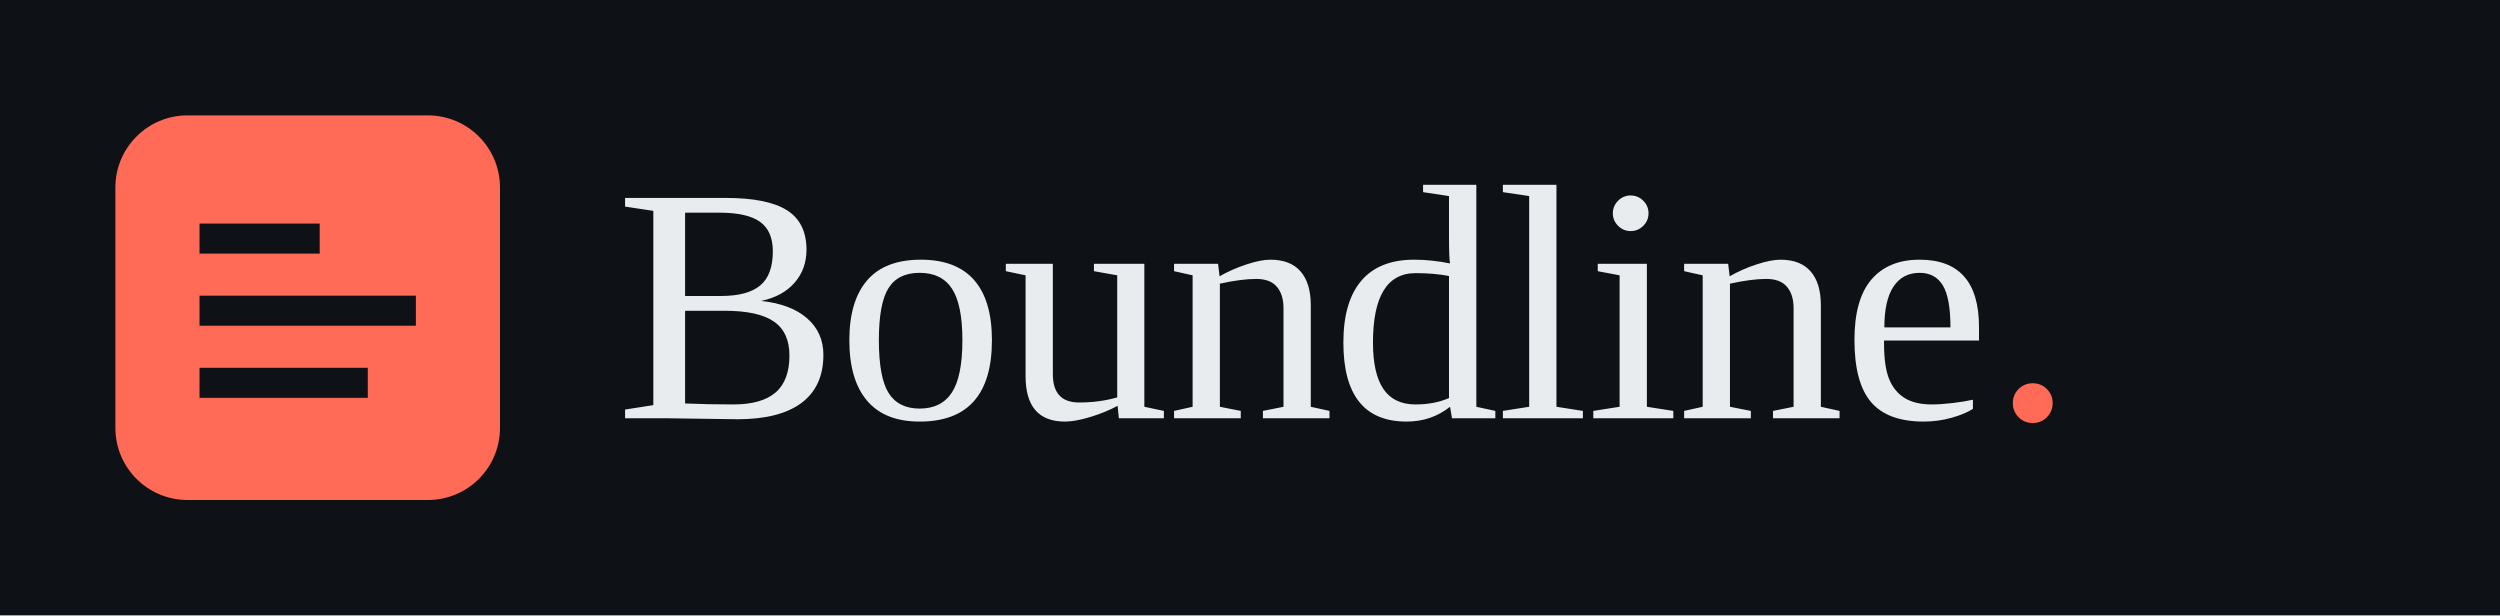
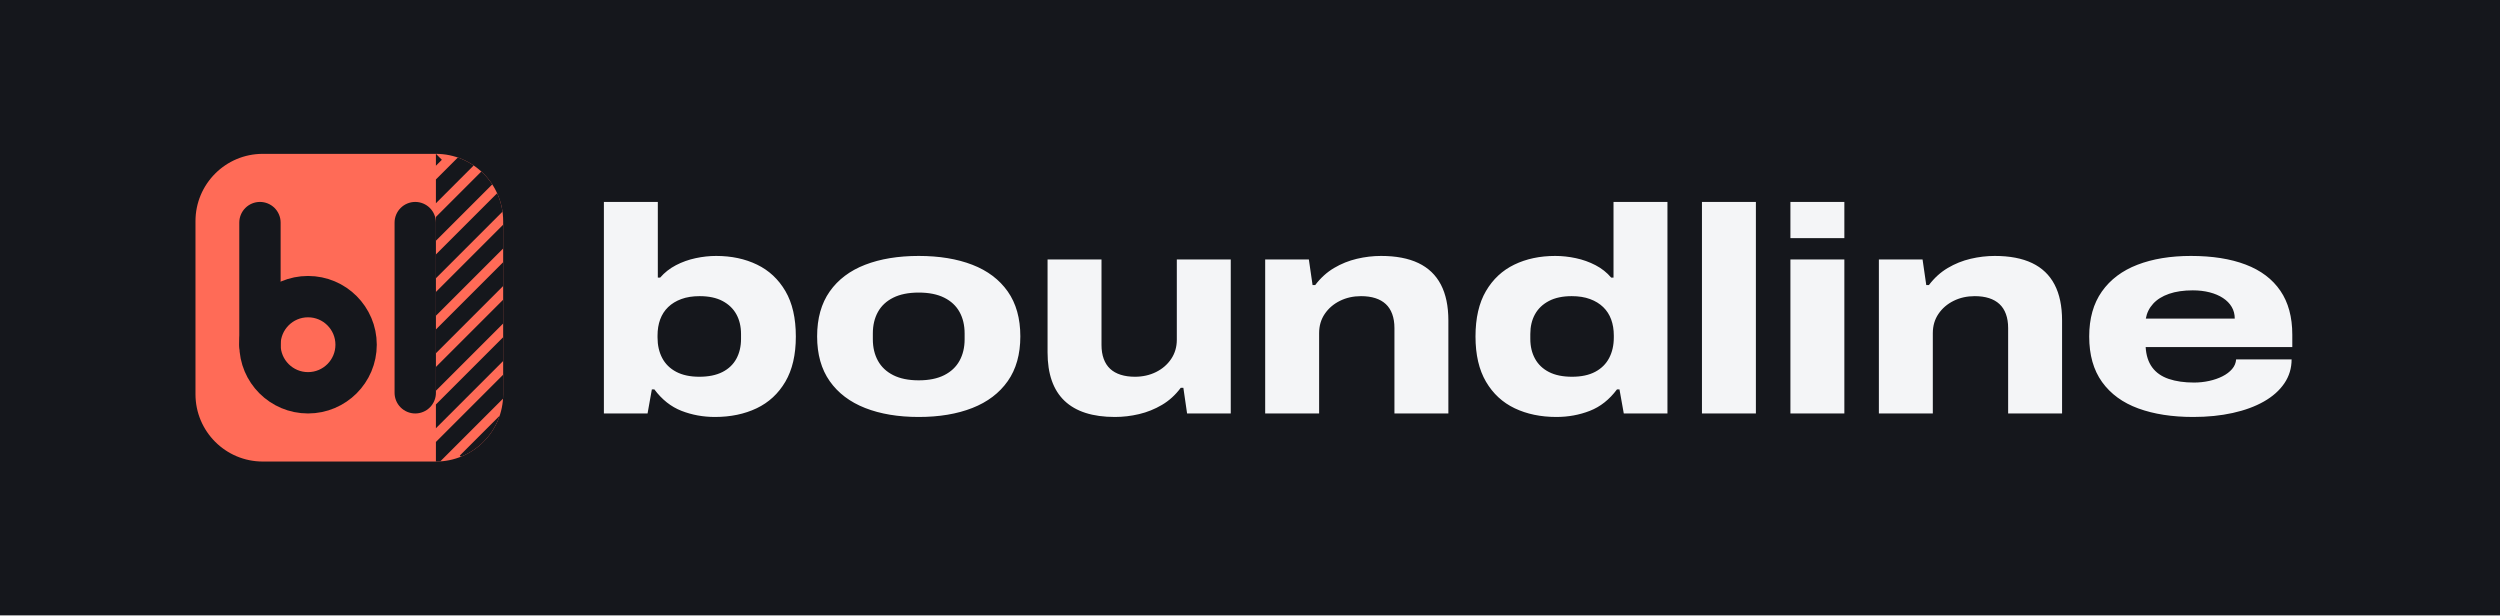
<svg xmlns="http://www.w3.org/2000/svg" viewBox="0 0 520 128" role="img" aria-label="Boundline">
-   <rect width="520" height="128" fill="#0E1116" />
-   <g transform="translate(24 24)">
-     <rect width="80" height="80" rx="15" fill="#FF6B57" />
-     <rect x="17.5" y="22.5" width="25" height="6.25" fill="#0E1116" />
-     <rect x="17.5" y="37.5" width="45" height="6.25" fill="#0E1116" />
-     <rect x="17.5" y="52.5" width="35" height="6.25" fill="#0E1116" />
-   </g>
-   <text x="128" y="87" font-family="'Instrument Serif', 'New York', Georgia, 'Times New Roman', serif" font-size="70" fill="#E9ECEF" letter-spacing="-0.7">Boundline<tspan fill="#FF6B57">.</tspan>
-   </text>
+   <rect width="520" height="128" fill="#15171C" />
+   <svg x="40.66" y="32" width="438.69" height="64" viewBox="0 0 438.69 64">
+     <clipPath id="lkc">
+       <rect width="64" height="64" rx="14" />
+     </clipPath>
+     <g clip-path="url(#lkc)">
+       <rect width="64" height="64" fill="#FF6B57" />
+       <path d="M13.41 14.3 V39.7" stroke="#15171C" stroke-width="8.6" stroke-linecap="round" fill="none" />
+       <circle cx="23.41" cy="39.7" r="10" stroke="#15171C" stroke-width="8.6" fill="none" />
+       <path d="M45.71 14.3 V49.7" stroke="#15171C" stroke-width="8.6" stroke-linecap="round" fill="none" />
+       <clipPath id="lkb">
+         <rect x="50.01" y="0" width="13.99" height="64" />
+       </clipPath>
+       <path clip-path="url(#lkb)" d="M-13.99 64 L50.01 0 M-6.19 64 L57.81 0 M1.61 64 L65.61 0 M9.41 64 L73.41 0 M17.21 64 L81.21 0 M25.01 64 L89.01 0 M32.81 64 L96.81 0 M40.61 64 L104.61 0 M48.41 64 L112.41 0 M56.21 64 L120.21 0 M64.01 64 L128.01 0" stroke="#15171C" stroke-width="3.5" fill="none" />
+     </g>
+     <path d="M108.049 54.729Q104.36 54.729 101.092 53.456Q97.824 52.183 95.445 48.993H94.926L94.033 54.0H84.949V10.0H96.167V25.735H96.658Q98.027 24.156 99.943 23.159Q101.859 22.163 104.034 21.699Q106.21 21.235 108.298 21.235Q113.068 21.235 116.802 23.04Q120.536 24.845 122.705 28.55Q124.874 32.254 124.874 37.996Q124.874 43.682 122.692 47.4Q120.509 51.118 116.719 52.923Q112.93 54.729 108.049 54.729ZM104.801 46.364Q107.667 46.364 109.601 45.384Q111.534 44.404 112.504 42.619Q113.474 40.835 113.474 38.487V37.477Q113.474 35.128 112.504 33.374Q111.534 31.62 109.629 30.61Q107.723 29.599 104.857 29.599Q102.686 29.599 101.051 30.204Q99.416 30.808 98.311 31.877Q97.206 32.946 96.656 34.443Q96.107 35.94 96.107 37.786V38.205Q96.107 40.615 97.074 42.462Q98.041 44.31 99.988 45.337Q101.935 46.364 104.801 46.364ZM150.436 54.729Q144.038 54.729 139.289 52.863Q134.54 50.997 131.921 47.278Q129.302 43.56 129.302 37.968Q129.302 32.348 131.921 28.627Q134.54 24.906 139.289 23.07Q144.038 21.235 150.436 21.235Q156.833 21.235 161.583 23.07Q166.332 24.906 168.95 28.627Q171.569 32.348 171.569 37.968Q171.569 43.56 168.95 47.278Q166.332 50.997 161.583 52.863Q156.833 54.729 150.436 54.729ZM150.436 47.109Q153.605 47.109 155.735 46.035Q157.864 44.961 158.922 43.036Q159.981 41.111 159.981 38.575V37.361Q159.981 34.797 158.922 32.886Q157.864 30.975 155.735 29.915Q153.605 28.855 150.436 28.855Q147.266 28.855 145.137 29.915Q143.007 30.975 141.949 32.886Q140.891 34.797 140.891 37.361V38.575Q140.891 41.111 141.949 43.036Q143.007 44.961 145.137 46.035Q147.266 47.109 150.436 47.109ZM191.237 54.729Q184.293 54.729 180.763 51.373Q177.233 48.017 177.233 41.299V21.963H188.451V39.742Q188.451 41.378 188.913 42.64Q189.374 43.902 190.255 44.719Q191.137 45.536 192.443 45.95Q193.749 46.364 195.406 46.364Q197.814 46.364 199.789 45.387Q201.764 44.409 202.941 42.664Q204.118 40.918 204.118 38.67V21.963H215.337V54.0H206.253L205.48 48.667H204.934Q203.266 50.903 201.022 52.222Q198.778 53.542 196.271 54.135Q193.765 54.729 191.237 54.729ZM222.497 54.0V21.963H231.581L232.354 27.297H232.9Q234.595 25.061 236.826 23.741Q239.056 22.421 241.576 21.828Q244.097 21.235 246.597 21.235Q251.256 21.235 254.361 22.714Q257.466 24.193 259.034 27.179Q260.601 30.166 260.601 34.665V54.0H249.383V36.221Q249.383 34.586 248.921 33.323Q248.46 32.061 247.579 31.244Q246.697 30.427 245.408 30.013Q244.118 29.599 242.428 29.599Q240.02 29.599 238.045 30.577Q236.07 31.554 234.893 33.283Q233.716 35.012 233.716 37.293V54.0ZM283.069 54.729Q278.189 54.729 274.399 52.923Q270.61 51.118 268.427 47.4Q266.244 43.682 266.244 37.996Q266.244 32.254 268.413 28.55Q270.582 24.845 274.316 23.04Q278.05 21.235 282.82 21.235Q284.941 21.235 287.117 21.699Q289.293 22.163 291.208 23.159Q293.124 24.156 294.46 25.735H294.951V10.0H306.17V54.0H297.086L296.192 48.993H295.673Q293.294 52.183 290.026 53.456Q286.758 54.729 283.069 54.729ZM286.317 46.364Q289.211 46.364 291.144 45.337Q293.078 44.31 294.045 42.462Q295.012 40.615 295.012 38.205V37.786Q295.012 35.94 294.462 34.443Q293.912 32.946 292.807 31.877Q291.702 30.808 290.067 30.204Q288.432 29.599 286.262 29.599Q283.423 29.599 281.504 30.61Q279.584 31.62 278.614 33.374Q277.645 35.128 277.645 37.477V38.487Q277.645 40.835 278.628 42.619Q279.612 44.404 281.531 45.384Q283.451 46.364 286.317 46.364ZM313.346 54.0V10.0H324.565V54.0ZM331.747 17.533V10.0H342.966V17.533ZM331.747 54.0V21.963H342.966V54.0ZM350.147 54.0V21.963H359.231L360.004 27.297H360.55Q362.245 25.061 364.476 23.741Q366.706 22.421 369.226 21.828Q371.747 21.235 374.247 21.235Q378.906 21.235 382.011 22.714Q385.116 24.193 386.684 27.179Q388.251 30.166 388.251 34.665V54.0H377.033V36.221Q377.033 34.586 376.571 33.323Q376.11 32.061 375.229 31.244Q374.347 30.427 373.058 30.013Q371.768 29.599 370.078 29.599Q367.67 29.599 365.695 30.577Q363.72 31.554 362.543 33.283Q361.366 35.012 361.366 37.293V54.0ZM415.524 54.729Q408.966 54.729 404.107 52.954Q399.247 51.179 396.571 47.458Q393.894 43.737 393.894 37.996Q393.894 32.376 396.526 28.641Q399.159 24.906 403.922 23.07Q408.685 21.235 415.055 21.235Q421.728 21.235 426.45 23.037Q431.171 24.84 433.655 28.475Q436.138 32.11 436.138 37.607V40.192H405.637Q405.786 42.772 406.998 44.415Q408.211 46.058 410.434 46.814Q412.657 47.571 415.7 47.571Q417.3 47.571 418.838 47.234Q420.376 46.898 421.612 46.274Q422.847 45.65 423.61 44.763Q424.373 43.877 424.456 42.75H435.994Q435.994 45.509 434.485 47.73Q432.976 49.952 430.234 51.512Q427.491 53.072 423.738 53.9Q419.984 54.729 415.524 54.729ZM405.67 34.275H424.169Q424.169 32.91 423.531 31.833Q422.893 30.756 421.716 29.985Q420.539 29.215 418.937 28.804Q417.335 28.393 415.44 28.393Q412.574 28.393 410.489 29.119Q408.404 29.845 407.189 31.181Q405.973 32.518 405.67 34.275Z" fill="#F4F5F7" />
+   </svg>
</svg>
